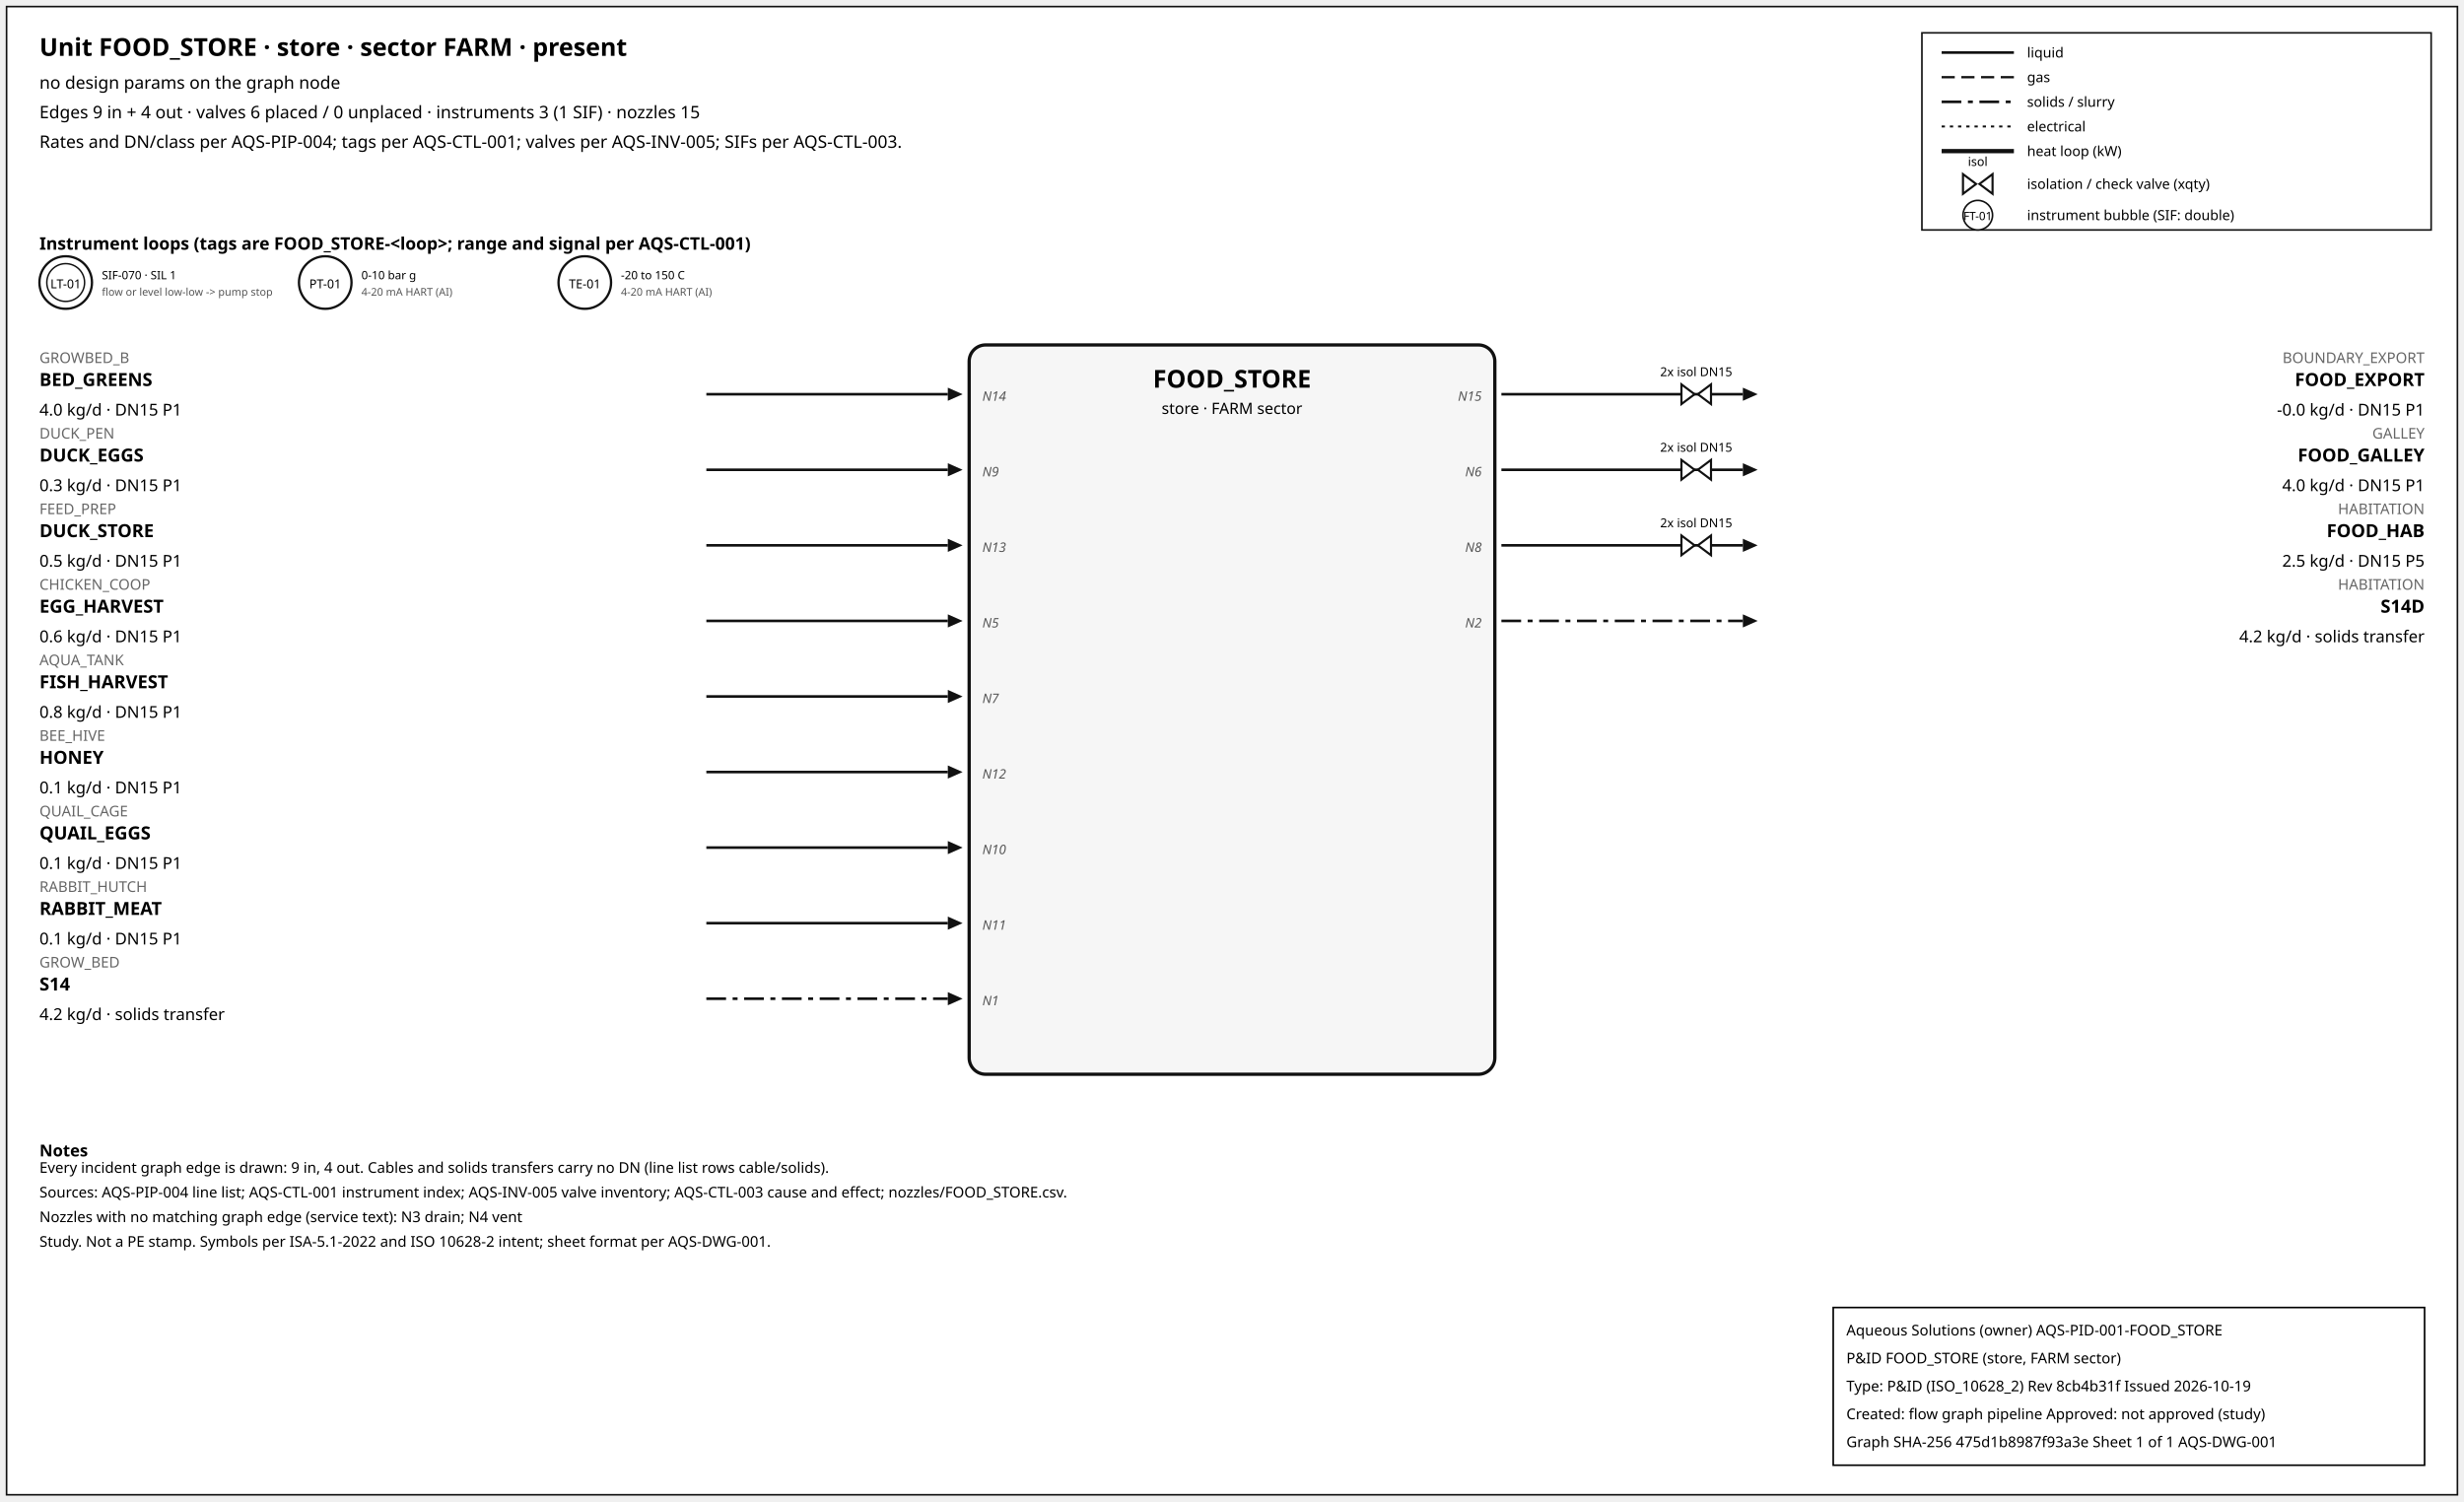
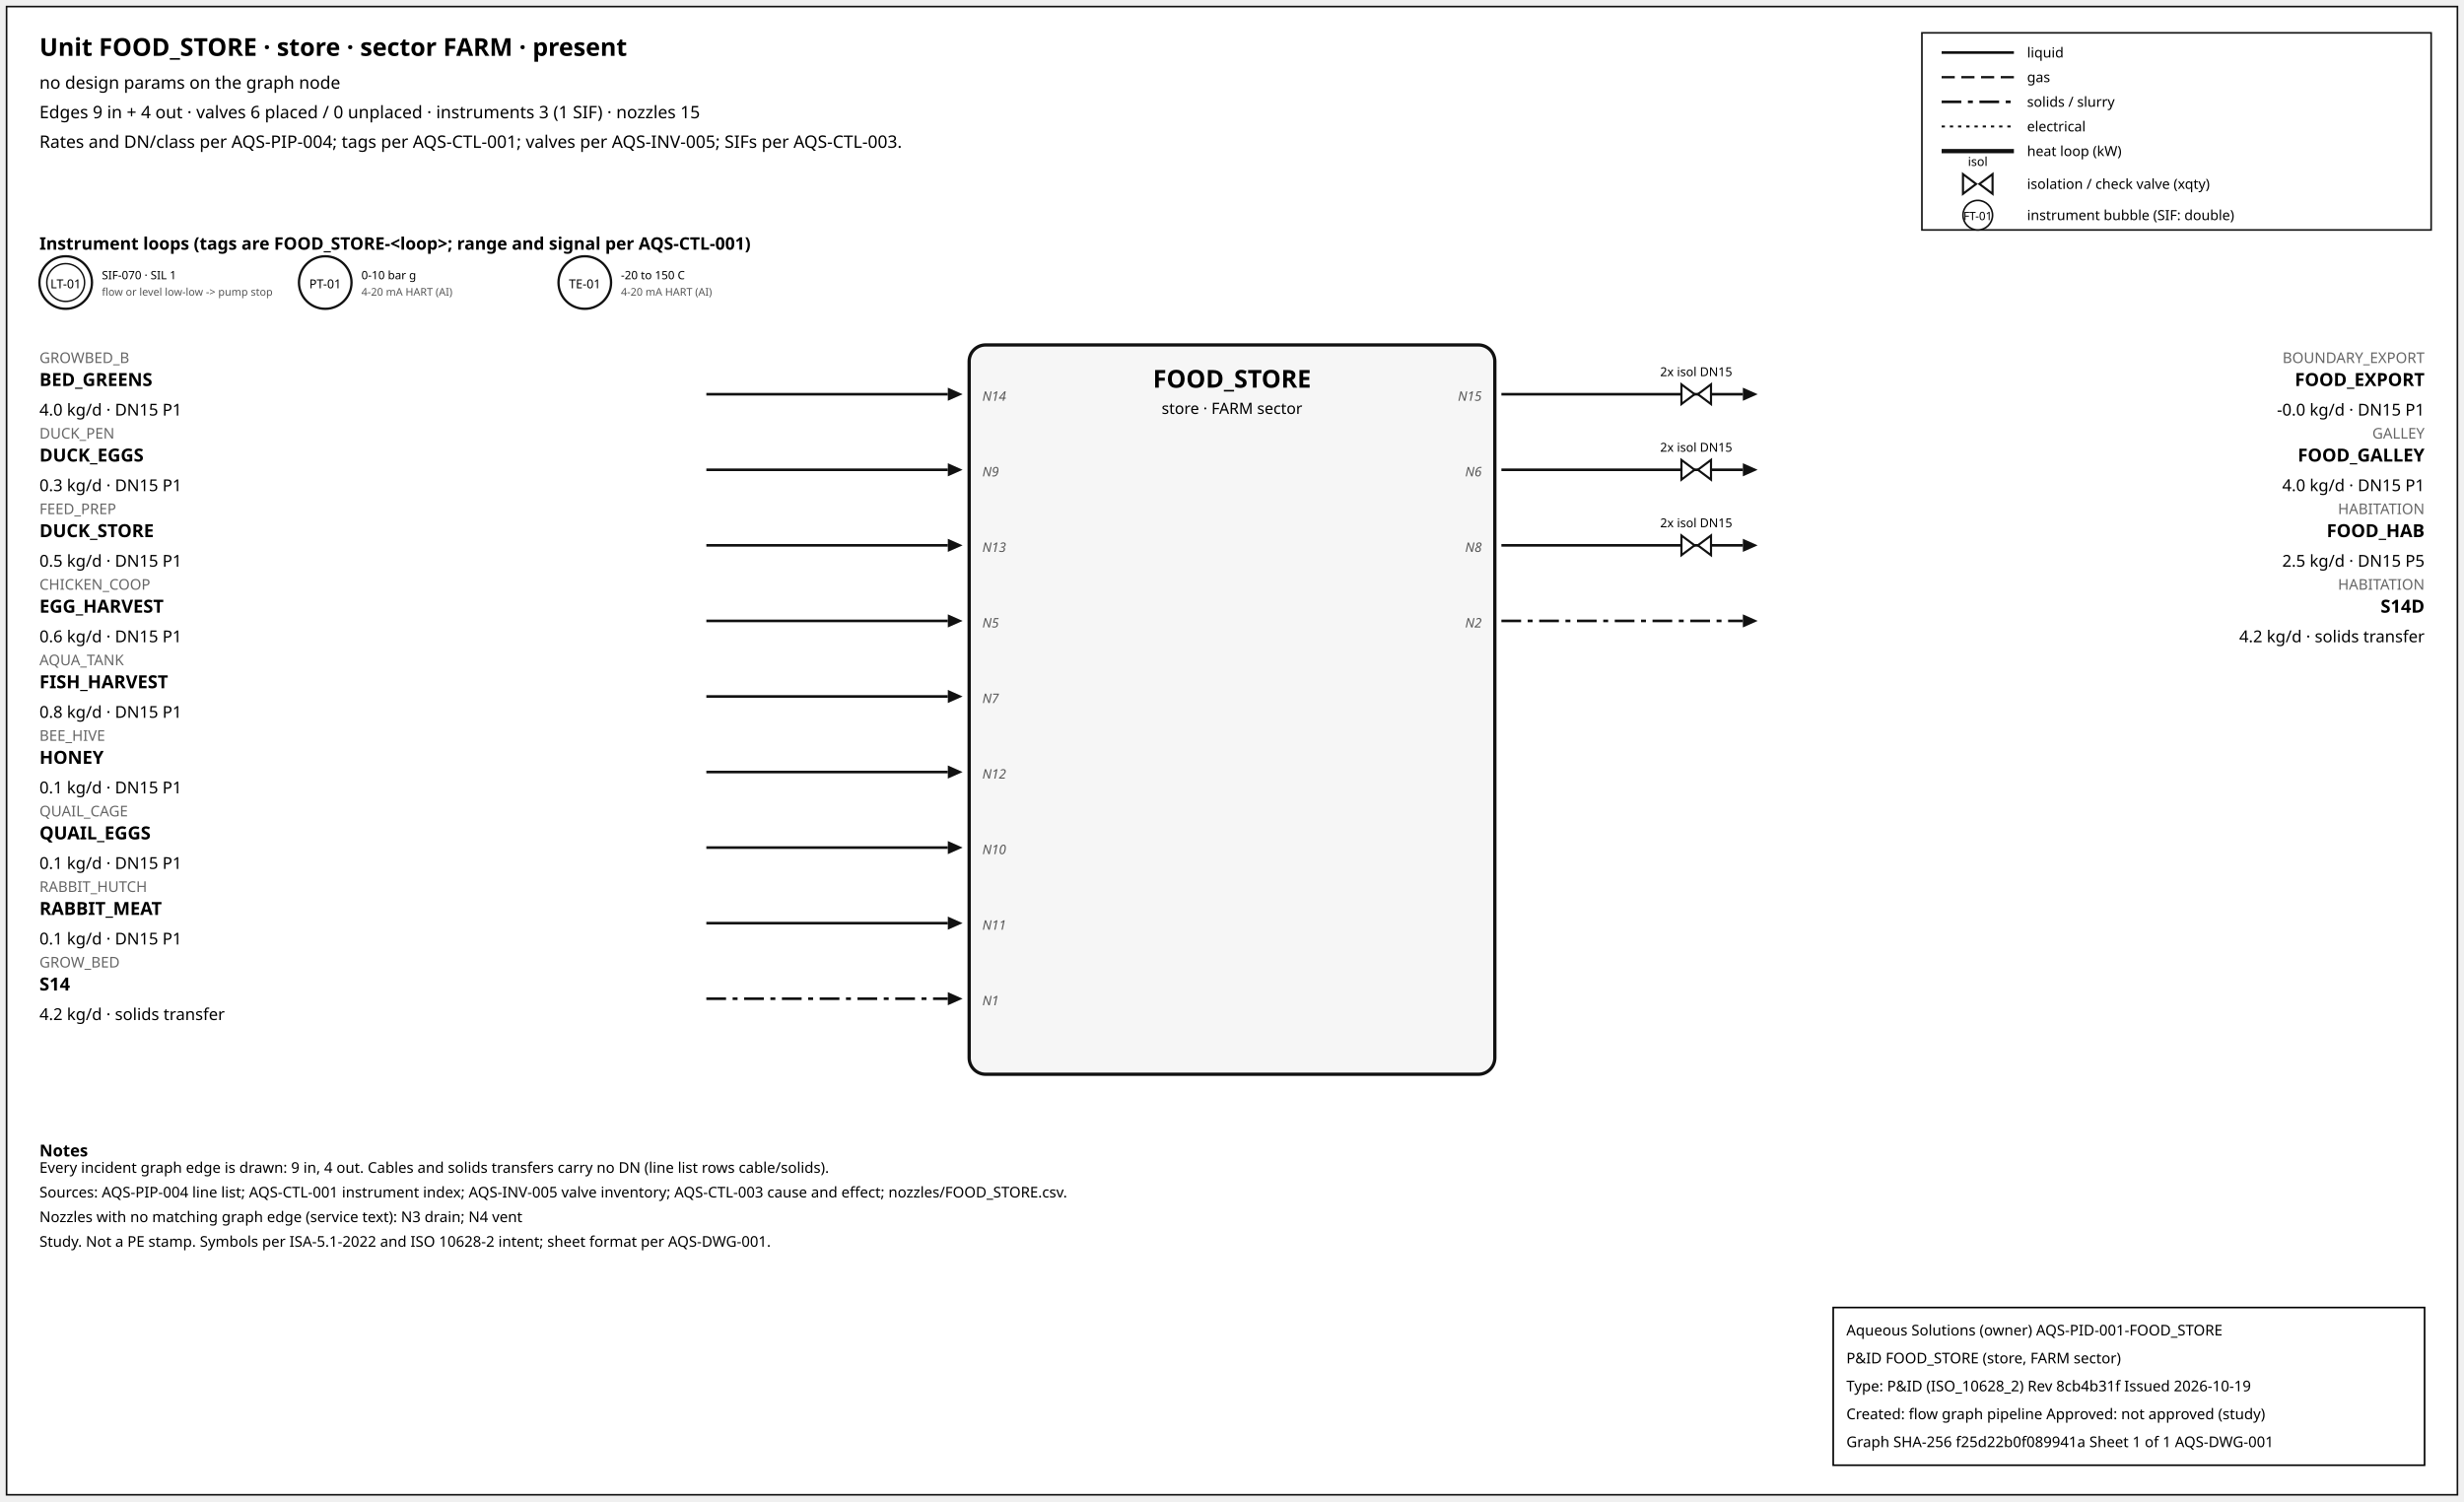
<svg xmlns="http://www.w3.org/2000/svg" width="1500" height="914" font-family="sans-serif">
  <rect x="4" y="4" width="1492" height="906" fill="white" stroke="#111" />
  <text x="24" y="34" font-size="15" font-weight="600">Unit FOOD_STORE · store · sector FARM · present</text>
  <text x="24" y="54" font-size="10.5">no design params on the graph node</text>
  <text x="24" y="72" font-size="10.5">Edges 9 in + 4 out · valves 6 placed / 0 unplaced · instruments 3 (1 SIF) · nozzles 15</text>
  <text x="24" y="90" font-size="10.5">Rates and DN/class per AQS-PIP-004; tags per AQS-CTL-001; valves per AQS-INV-005; SIFs per AQS-CTL-003.</text>
  <rect x="1170" y="20" width="310" height="120" fill="white" stroke="#111" />
  <line x1="1182" y1="32" x2="1226" y2="32" stroke="#111" stroke-width="1.6" />
  <text x="1234" y="35" font-size="8.5">liquid</text>
  <line x1="1182" y1="47" x2="1226" y2="47" stroke="#111" stroke-width="1.4" stroke-dasharray="8,4" />
  <text x="1234" y="50" font-size="8.5">gas</text>
  <line x1="1182" y1="62" x2="1226" y2="62" stroke="#111" stroke-width="1.6" stroke-dasharray="12,4,3,4" />
  <text x="1234" y="65" font-size="8.5">solids / slurry</text>
  <line x1="1182" y1="77" x2="1226" y2="77" stroke="#111" stroke-width="1.2" stroke-dasharray="2,3" />
  <text x="1234" y="80" font-size="8.5">electrical</text>
  <line x1="1182" y1="92" x2="1226" y2="92" stroke="#111" stroke-width="2.6" />
  <text x="1234" y="95" font-size="8.5">heat loop (kW)</text>
  <path d="M 1195.0,106 L 1203.0,112 L 1195.0,118 Z M 1213.0,106 L 1205.0,112 L 1213.0,118 Z" fill="white" stroke="#111" stroke-width="1.3" />
  <text x="1204.0" y="101.0" font-size="7.5" text-anchor="middle">isol</text>
  <text x="1234" y="115" font-size="8.5">isolation / check valve (xqty)</text>
  <circle cx="1204" cy="131" r="9" fill="white" stroke="#111" />
  <text x="1204" y="134" font-size="7" text-anchor="middle">FT-01</text>
  <text x="1234" y="134" font-size="8.5">instrument bubble (SIF: double)</text>
  <text x="24" y="152" font-size="10.5" font-weight="600">Instrument loops (tags are FOOD_STORE-&lt;loop&gt;; range and signal per AQS-CTL-001)</text>
  <circle cx="40" cy="172" r="16" fill="white" stroke="#111" stroke-width="1.4" />
  <circle cx="40" cy="172" r="11.5" fill="none" stroke="#111" stroke-width="0.9" />
  <text x="40" y="175.5" font-size="7.5" text-anchor="middle">LT-01</text>
  <text x="62" y="170" font-size="7">SIF-070 · SIL 1</text>
  <text x="62" y="180" font-size="6.5" fill="#555">flow or level low-low -&gt; pump stop</text>
  <circle cx="198" cy="172" r="16" fill="white" stroke="#111" stroke-width="1.4" />
  <text x="198" y="175.5" font-size="7.5" text-anchor="middle">PT-01</text>
  <text x="220" y="170" font-size="7">0-10 bar g</text>
  <text x="220" y="180" font-size="6.5" fill="#555">4-20 mA HART (AI)</text>
  <circle cx="356" cy="172" r="16" fill="white" stroke="#111" stroke-width="1.4" />
  <text x="356" y="175.5" font-size="7.5" text-anchor="middle">TE-01</text>
  <text x="378" y="170" font-size="7">-20 to 150 C</text>
  <text x="378" y="180" font-size="6.5" fill="#555">4-20 mA HART (AI)</text>
  <rect x="590" y="210" width="320" height="444" rx="10" fill="#f6f6f6" stroke="#111" stroke-width="2" />
  <text x="750.0" y="236" font-size="15" font-weight="700" text-anchor="middle">FOOD_STORE</text>
  <text x="750.0" y="252" font-size="9.5" text-anchor="middle">store · FARM sector</text>
  <line x1="430" y1="240" x2="577" y2="240" stroke="#111" stroke-width="1.6" class="edge-in" />
  <polygon points="586,240 577,236 577,244" fill="#111" />
  <text x="24" y="221" font-size="9" fill="#666" text-anchor="start">GROWBED_B</text>
  <text x="24" y="235" font-size="11" font-weight="600" text-anchor="start">BED_GREENS</text>
  <text x="24" y="253" font-size="10" text-anchor="start">4.0 kg/d · DN15 P1</text>
  <text x="598" y="244" font-size="8" font-style="italic" fill="#555" text-anchor="start">N14</text>
  <line x1="430" y1="286" x2="577" y2="286" stroke="#111" stroke-width="1.6" class="edge-in" />
  <polygon points="586,286 577,282 577,290" fill="#111" />
  <text x="24" y="267" font-size="9" fill="#666" text-anchor="start">DUCK_PEN</text>
  <text x="24" y="281" font-size="11" font-weight="600" text-anchor="start">DUCK_EGGS</text>
  <text x="24" y="299" font-size="10" text-anchor="start">0.3 kg/d · DN15 P1</text>
  <text x="598" y="290" font-size="8" font-style="italic" fill="#555" text-anchor="start">N9</text>
  <line x1="430" y1="332" x2="577" y2="332" stroke="#111" stroke-width="1.6" class="edge-in" />
  <polygon points="586,332 577,328 577,336" fill="#111" />
  <text x="24" y="313" font-size="9" fill="#666" text-anchor="start">FEED_PREP</text>
  <text x="24" y="327" font-size="11" font-weight="600" text-anchor="start">DUCK_STORE</text>
  <text x="24" y="345" font-size="10" text-anchor="start">0.5 kg/d · DN15 P1</text>
  <text x="598" y="336" font-size="8" font-style="italic" fill="#555" text-anchor="start">N13</text>
  <line x1="430" y1="378" x2="577" y2="378" stroke="#111" stroke-width="1.6" class="edge-in" />
  <polygon points="586,378 577,374 577,382" fill="#111" />
  <text x="24" y="359" font-size="9" fill="#666" text-anchor="start">CHICKEN_COOP</text>
  <text x="24" y="373" font-size="11" font-weight="600" text-anchor="start">EGG_HARVEST</text>
  <text x="24" y="391" font-size="10" text-anchor="start">0.6 kg/d · DN15 P1</text>
  <text x="598" y="382" font-size="8" font-style="italic" fill="#555" text-anchor="start">N5</text>
  <line x1="430" y1="424" x2="577" y2="424" stroke="#111" stroke-width="1.6" class="edge-in" />
  <polygon points="586,424 577,420 577,428" fill="#111" />
  <text x="24" y="405" font-size="9" fill="#666" text-anchor="start">AQUA_TANK</text>
  <text x="24" y="419" font-size="11" font-weight="600" text-anchor="start">FISH_HARVEST</text>
  <text x="24" y="437" font-size="10" text-anchor="start">0.8 kg/d · DN15 P1</text>
  <text x="598" y="428" font-size="8" font-style="italic" fill="#555" text-anchor="start">N7</text>
  <line x1="430" y1="470" x2="577" y2="470" stroke="#111" stroke-width="1.6" class="edge-in" />
  <polygon points="586,470 577,466 577,474" fill="#111" />
  <text x="24" y="451" font-size="9" fill="#666" text-anchor="start">BEE_HIVE</text>
  <text x="24" y="465" font-size="11" font-weight="600" text-anchor="start">HONEY</text>
  <text x="24" y="483" font-size="10" text-anchor="start">0.1 kg/d · DN15 P1</text>
  <text x="598" y="474" font-size="8" font-style="italic" fill="#555" text-anchor="start">N12</text>
  <line x1="430" y1="516" x2="577" y2="516" stroke="#111" stroke-width="1.6" class="edge-in" />
  <polygon points="586,516 577,512 577,520" fill="#111" />
  <text x="24" y="497" font-size="9" fill="#666" text-anchor="start">QUAIL_CAGE</text>
  <text x="24" y="511" font-size="11" font-weight="600" text-anchor="start">QUAIL_EGGS</text>
  <text x="24" y="529" font-size="10" text-anchor="start">0.1 kg/d · DN15 P1</text>
  <text x="598" y="520" font-size="8" font-style="italic" fill="#555" text-anchor="start">N10</text>
  <line x1="430" y1="562" x2="577" y2="562" stroke="#111" stroke-width="1.6" class="edge-in" />
  <polygon points="586,562 577,558 577,566" fill="#111" />
  <text x="24" y="543" font-size="9" fill="#666" text-anchor="start">RABBIT_HUTCH</text>
  <text x="24" y="557" font-size="11" font-weight="600" text-anchor="start">RABBIT_MEAT</text>
  <text x="24" y="575" font-size="10" text-anchor="start">0.1 kg/d · DN15 P1</text>
  <text x="598" y="566" font-size="8" font-style="italic" fill="#555" text-anchor="start">N11</text>
  <line x1="430" y1="608" x2="577" y2="608" stroke="#111" stroke-width="1.6" stroke-dasharray="12,4,3,4" class="edge-in" />
  <polygon points="586,608 577,604 577,612" fill="#111" />
  <text x="24" y="589" font-size="9" fill="#666" text-anchor="start">GROW_BED</text>
  <text x="24" y="603" font-size="11" font-weight="600" text-anchor="start">S14</text>
  <text x="24" y="621" font-size="10" text-anchor="start">4.2 kg/d · solids transfer</text>
  <text x="598" y="612" font-size="8" font-style="italic" fill="#555" text-anchor="start">N1</text>
  <line x1="914" y1="240" x2="1061" y2="240" stroke="#111" stroke-width="1.6" class="edge-out" />
  <polygon points="1070,240 1061,236 1061,244" fill="#111" />
  <text x="1476" y="221" font-size="9" fill="#666" text-anchor="end">BOUNDARY_EXPORT</text>
  <text x="1476" y="235" font-size="11" font-weight="600" text-anchor="end">FOOD_EXPORT</text>
  <text x="1476" y="253" font-size="10" text-anchor="end">-0.0 kg/d · DN15 P1</text>
  <text x="902" y="244" font-size="8" font-style="italic" fill="#555" text-anchor="end">N15</text>
  <path d="M 1023.6,234 L 1031.6,240 L 1023.6,246 Z M 1041.6,234 L 1033.6,240 L 1041.6,246 Z" fill="white" stroke="#111" stroke-width="1.3" />
  <text x="1032.6" y="229.0" font-size="7.5" text-anchor="middle">2x isol DN15</text>
  <line x1="914" y1="286" x2="1061" y2="286" stroke="#111" stroke-width="1.6" class="edge-out" />
  <polygon points="1070,286 1061,282 1061,290" fill="#111" />
  <text x="1476" y="267" font-size="9" fill="#666" text-anchor="end">GALLEY</text>
  <text x="1476" y="281" font-size="11" font-weight="600" text-anchor="end">FOOD_GALLEY</text>
  <text x="1476" y="299" font-size="10" text-anchor="end">4.0 kg/d · DN15 P1</text>
  <text x="902" y="290" font-size="8" font-style="italic" fill="#555" text-anchor="end">N6</text>
  <path d="M 1023.6,280 L 1031.6,286 L 1023.6,292 Z M 1041.6,280 L 1033.6,286 L 1041.6,292 Z" fill="white" stroke="#111" stroke-width="1.3" />
  <text x="1032.6" y="275.0" font-size="7.5" text-anchor="middle">2x isol DN15</text>
  <line x1="914" y1="332" x2="1061" y2="332" stroke="#111" stroke-width="1.6" class="edge-out" />
  <polygon points="1070,332 1061,328 1061,336" fill="#111" />
  <text x="1476" y="313" font-size="9" fill="#666" text-anchor="end">HABITATION</text>
  <text x="1476" y="327" font-size="11" font-weight="600" text-anchor="end">FOOD_HAB</text>
  <text x="1476" y="345" font-size="10" text-anchor="end">2.5 kg/d · DN15 P5</text>
  <text x="902" y="336" font-size="8" font-style="italic" fill="#555" text-anchor="end">N8</text>
  <path d="M 1023.6,326 L 1031.6,332 L 1023.6,338 Z M 1041.6,326 L 1033.6,332 L 1041.6,338 Z" fill="white" stroke="#111" stroke-width="1.3" />
  <text x="1032.6" y="321.0" font-size="7.5" text-anchor="middle">2x isol DN15</text>
  <line x1="914" y1="378" x2="1061" y2="378" stroke="#111" stroke-width="1.6" stroke-dasharray="12,4,3,4" class="edge-out" />
  <polygon points="1070,378 1061,374 1061,382" fill="#111" />
  <text x="1476" y="359" font-size="9" fill="#666" text-anchor="end">HABITATION</text>
  <text x="1476" y="373" font-size="11" font-weight="600" text-anchor="end">S14D</text>
  <text x="1476" y="391" font-size="10" text-anchor="end">4.2 kg/d · solids transfer</text>
  <text x="902" y="382" font-size="8" font-style="italic" fill="#555" text-anchor="end">N2</text>
  <text x="24" y="704" font-size="10" font-weight="600">Notes</text>
  <text x="24" y="714" font-size="9">Every incident graph edge is drawn: 9 in, 4 out. Cables and solids transfers carry no DN (line list rows cable/solids).</text>
  <text x="24" y="729" font-size="9">Sources: AQS-PIP-004 line list; AQS-CTL-001 instrument index; AQS-INV-005 valve inventory; AQS-CTL-003 cause and effect; nozzles/FOOD_STORE.csv.</text>
  <text x="24" y="744" font-size="9">Nozzles with no matching graph edge (service text): N3 drain; N4 vent</text>
  <text x="24" y="759" font-size="9">Study. Not a PE stamp. Symbols per ISA-5.1-2022 and ISO 10628-2 intent; sheet format per AQS-DWG-001.</text>
  <g id="aqs-title-block">
    <rect x="1116" y="796" width="360" height="96" fill="white" stroke="black" stroke-width="1" />
    <text x="1124" y="813" font-size="9">Aqueous Solutions (owner)   AQS-PID-001-FOOD_STORE</text>
    <text x="1124" y="830" font-size="9">P&amp;ID FOOD_STORE (store, FARM sector)</text>
    <text x="1124" y="847" font-size="9">Type: P&amp;ID (ISO_10628_2)   Rev 8cb4b31f   Issued 2026-10-19</text>
    <text x="1124" y="864" font-size="9">Created: flow graph pipeline   Approved: not approved (study)</text>
-     <text x="1124" y="881" font-size="9">Graph SHA-256 475d1b8987f93a3e   Sheet 1 of 1   AQS-DWG-001</text>
+     <text x="1124" y="881" font-size="9">Graph SHA-256 f25d22b0f089941a   Sheet 1 of 1   AQS-DWG-001</text>
  </g>
</svg>
